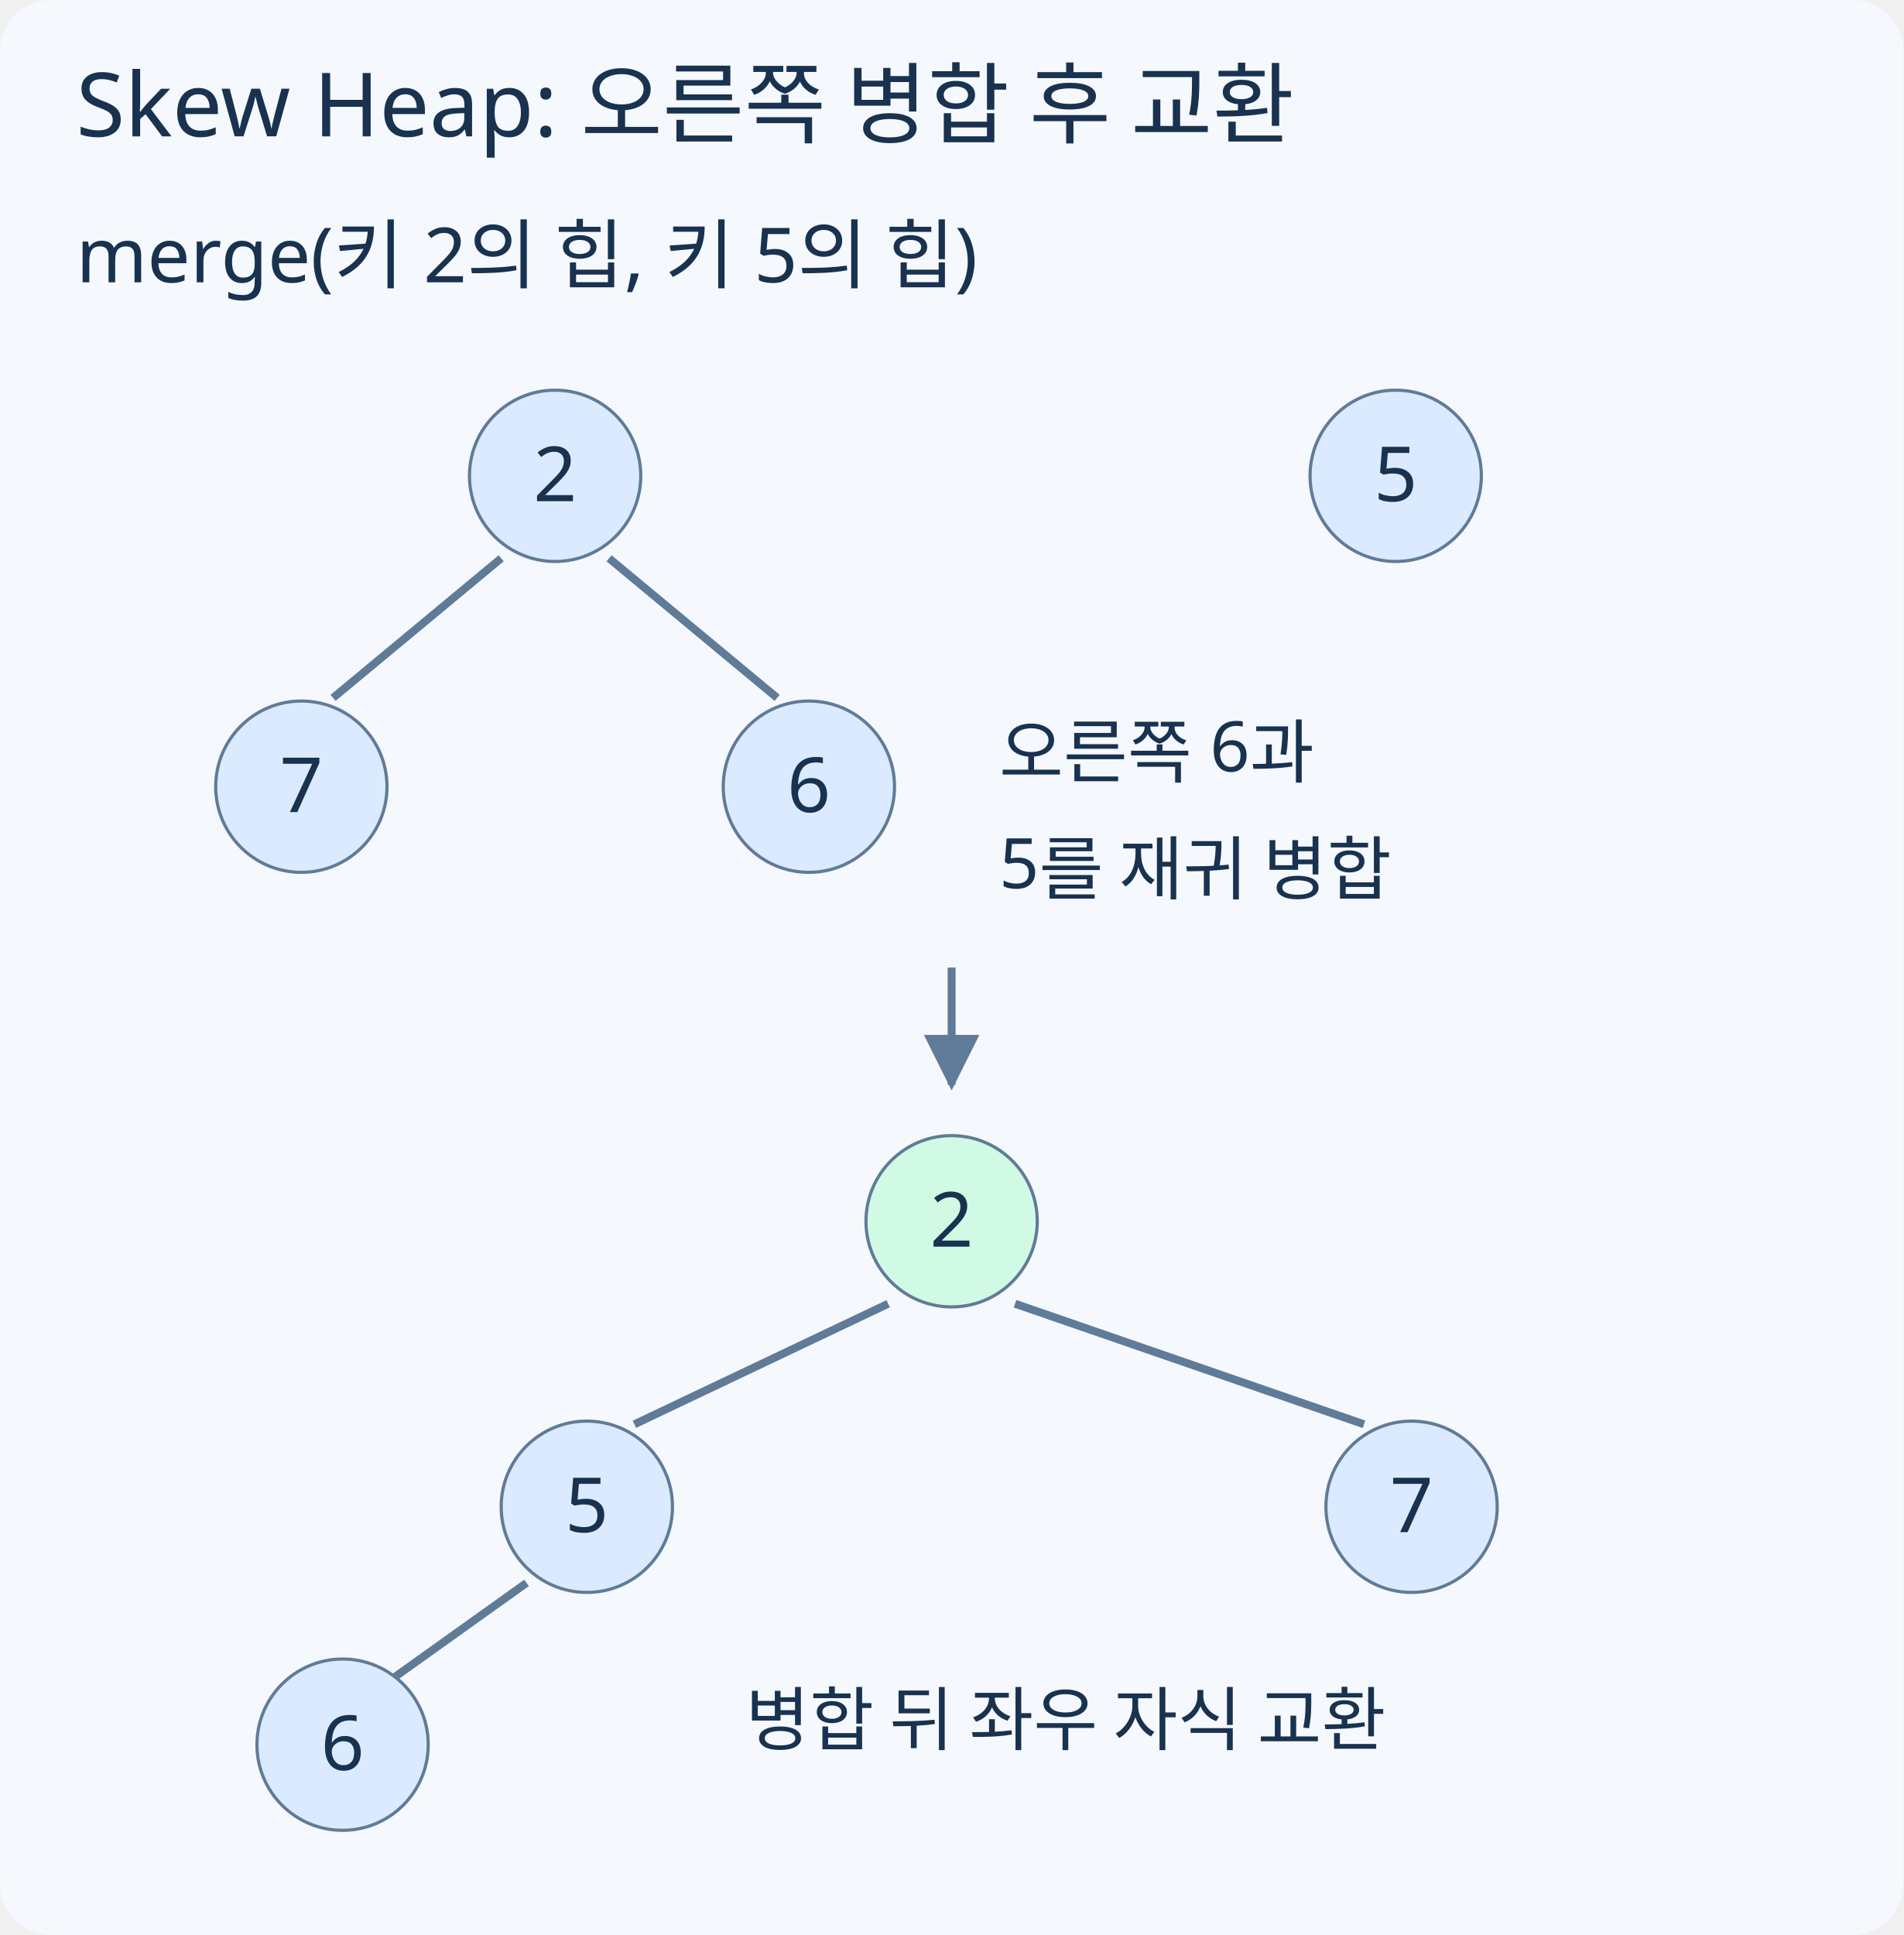
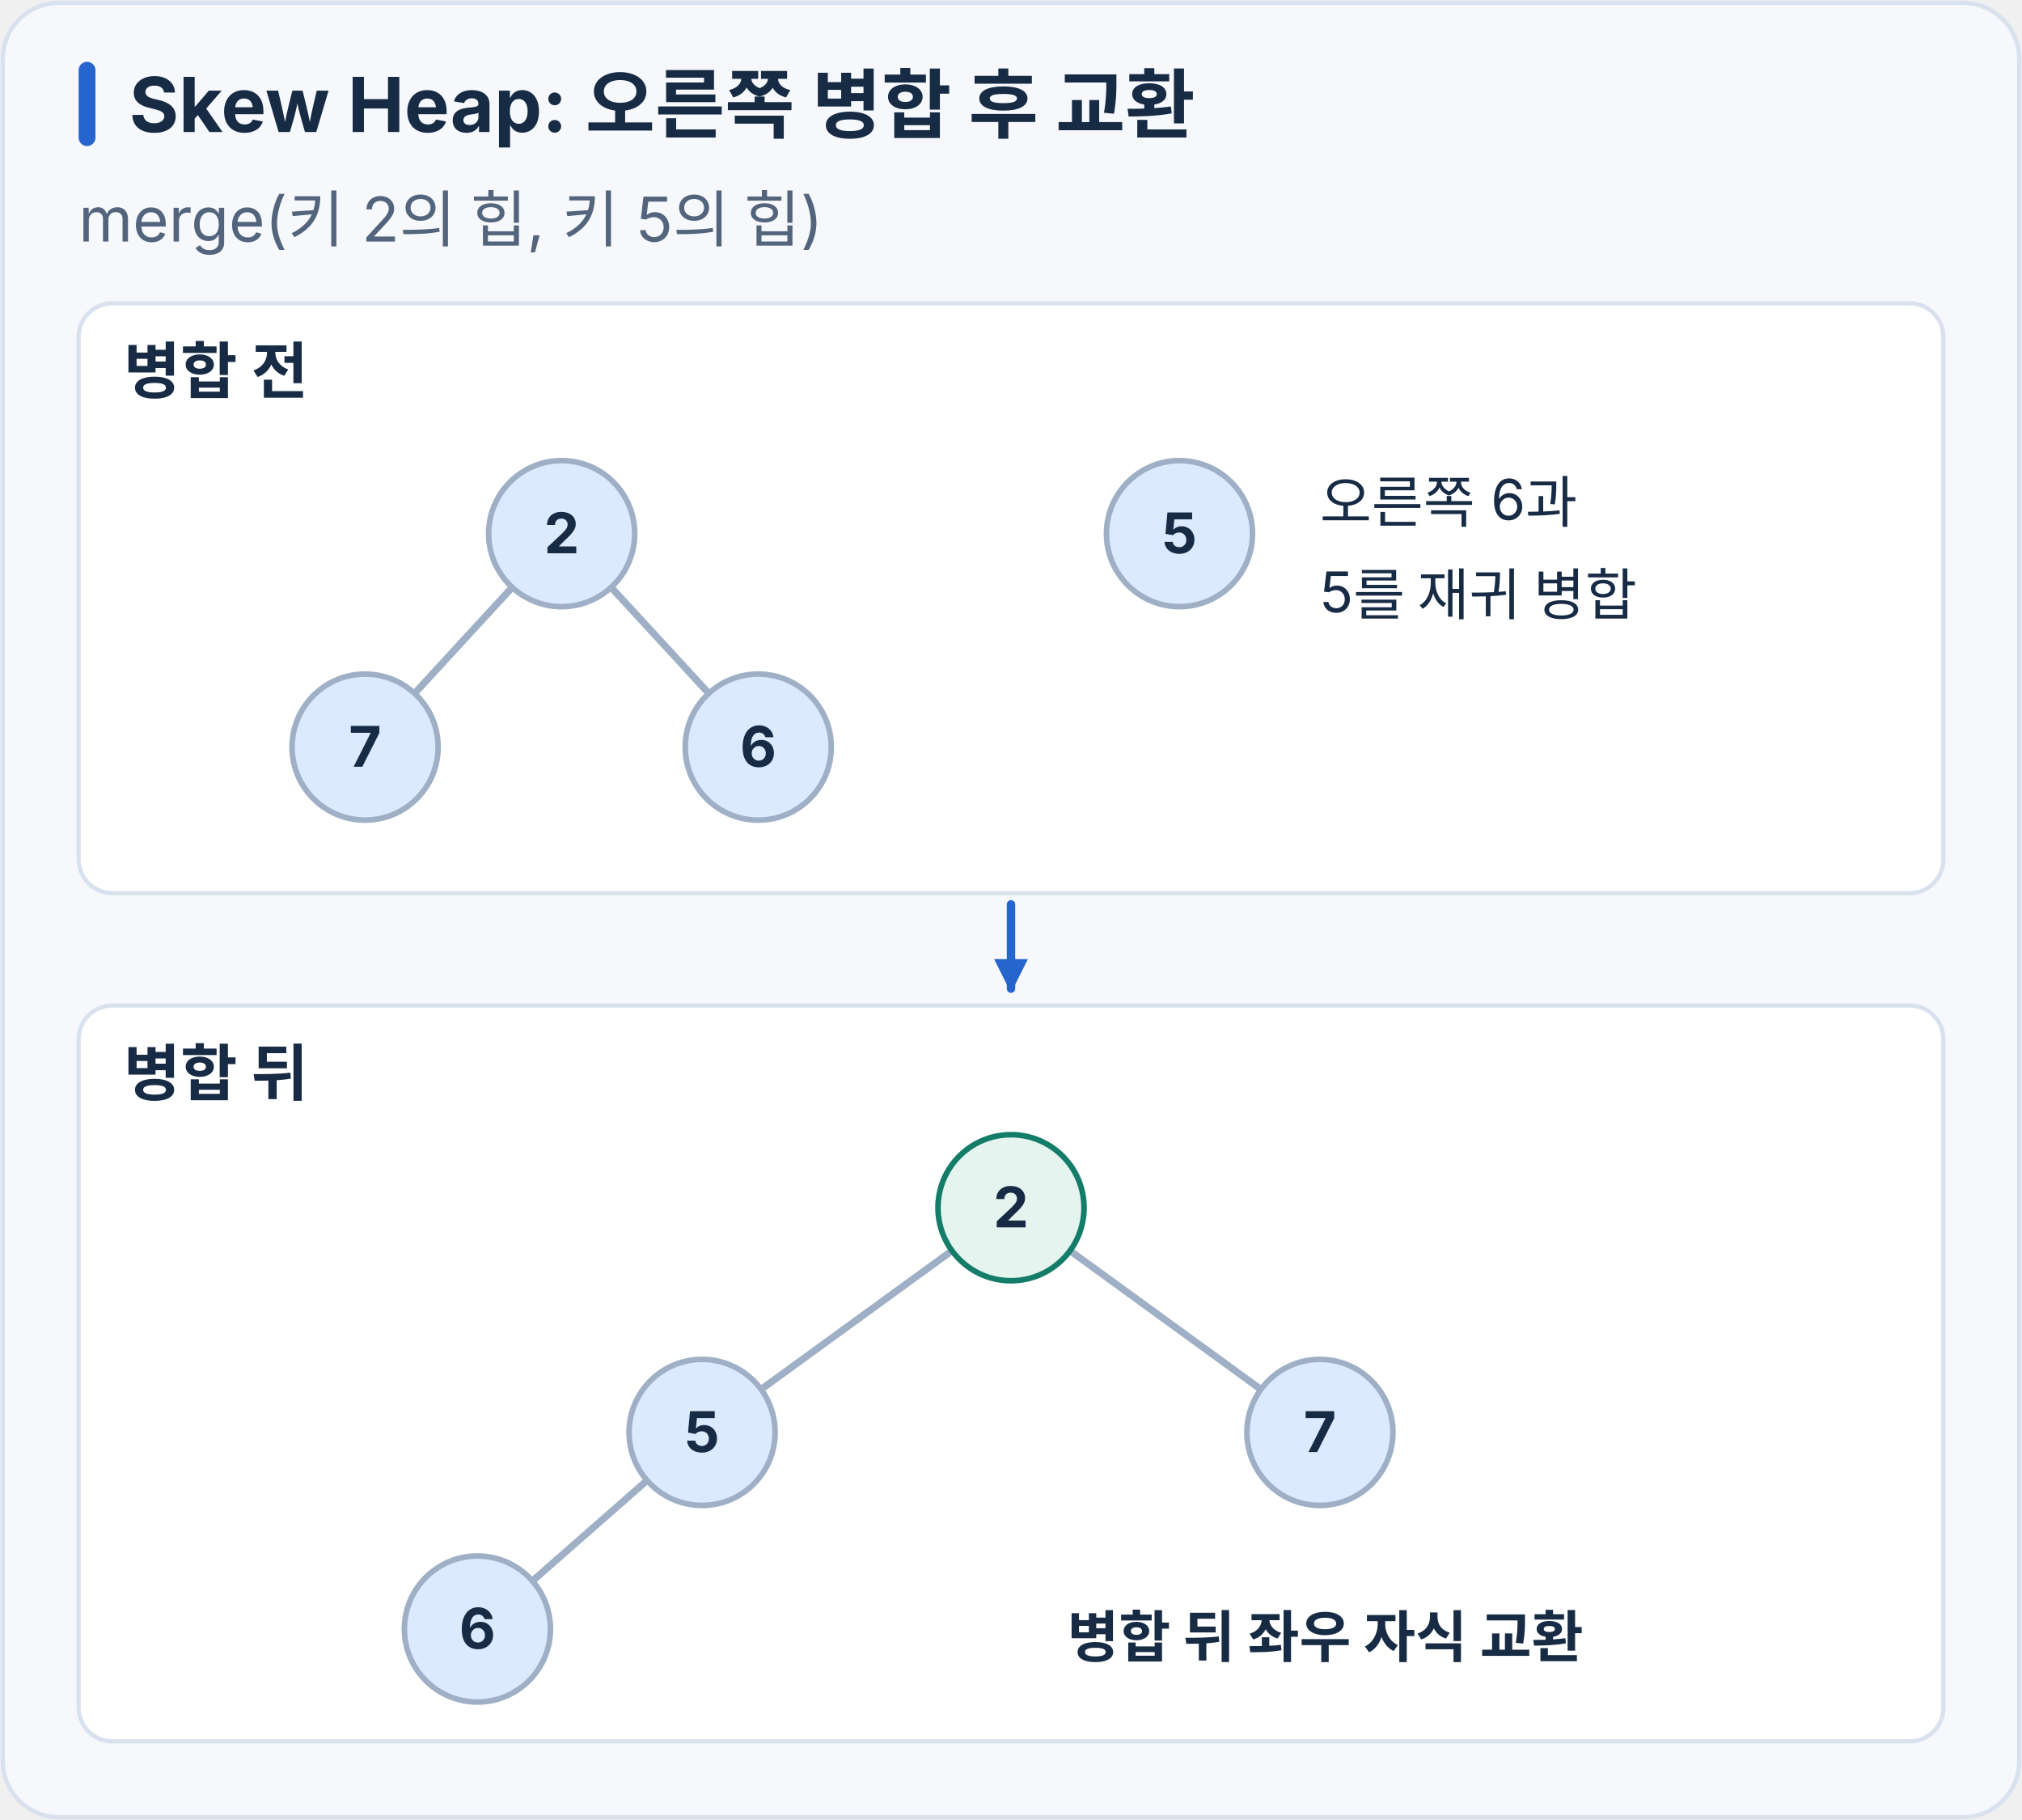
- <svg xmlns="http://www.w3.org/2000/svg" viewBox="0 0 600 610" role="img" aria-labelledby="title desc">
+ <svg xmlns="http://www.w3.org/2000/svg" viewBox="0 0 720 648" role="img" aria-labelledby="title desc">
  <defs>
-     <marker id="arrow" viewBox="0 0 10 10" refX="9" refY="5" markerWidth="7" markerHeight="7" orient="auto">
-       <path d="M0 0 L10 5 L0 10z" fill="#607b98" />
+     <marker id="ar-2664ce" viewBox="0 0 10 10" refX="8" refY="5" markerWidth="5" markerHeight="5" orient="auto">
+       <path d="M1 1 L9 5 L1 9 Z" fill="#2664ce" />
    </marker>
  </defs>
-   <style>text{font-family:system-ui,sans-serif;fill:#18324f}path,rect,circle{vector-effect:non-scaling-stroke}</style>
-   <rect width="600" height="610" rx="16" fill="#f5f8fc" />
-   <text x="24" y="43" font-size="28" fill="#18324f">Skew Heap: 오른쪽 병합 후 교환</text>
-   <text x="24" y="89" font-size="24" fill="#18324f">merge(키 2의 힙, 키 5의 힙)</text>
-   <circle cx="175" cy="150" r="27" fill="#dbeafe" stroke="#607b98" />
-   <text x="175" y="158" text-anchor="middle" font-size="24">2</text>
-   <circle cx="440" cy="150" r="27" fill="#dbeafe" stroke="#607b98" />
-   <text x="440" y="158" text-anchor="middle" font-size="24">5</text>
-   <path d="M158 176 L105 220" fill="none" stroke="#607b98" stroke-width="2.5" />
-   <path d="M192 176 L245 220" fill="none" stroke="#607b98" stroke-width="2.5" />
-   <circle cx="95" cy="248" r="27" fill="#dbeafe" stroke="#607b98" />
-   <text x="95" y="256" text-anchor="middle" font-size="24">7</text>
-   <circle cx="255" cy="248" r="27" fill="#dbeafe" stroke="#607b98" />
-   <text x="255" y="256" text-anchor="middle" font-size="24">6</text>
-   <text x="315" y="245" font-size="22" fill="#18324f">오른쪽 6과</text>
-   <text x="315" y="280" font-size="22" fill="#18324f">5를 재귀 병합</text>
-   <path d="M300 305 L300 342" fill="none" stroke="#607b98" stroke-width="2.5" marker-end="url(#arrow)" />
-   <circle cx="300" cy="385" r="27" fill="#d1fae5" stroke="#607b98" />
-   <text x="300" y="393" text-anchor="middle" font-size="24">2</text>
-   <path d="M280 411 L200 449" fill="none" stroke="#607b98" stroke-width="2.5" />
-   <path d="M320 411 L430 449" fill="none" stroke="#607b98" stroke-width="2.5" />
-   <circle cx="185" cy="475" r="27" fill="#dbeafe" stroke="#607b98" />
-   <text x="185" y="483" text-anchor="middle" font-size="24">5</text>
-   <circle cx="445" cy="475" r="27" fill="#dbeafe" stroke="#607b98" />
-   <text x="445" y="483" text-anchor="middle" font-size="24">7</text>
-   <path d="M166 499 L124 529" fill="none" stroke="#607b98" stroke-width="2.5" />
-   <circle cx="108" cy="550" r="27" fill="#dbeafe" stroke="#607b98" />
-   <text x="108" y="558" text-anchor="middle" font-size="24">6</text>
-   <text x="235" y="550" font-size="22" fill="#18324f">병합 뒤 좌우 자식 교환</text>
+   <style>text{font-family:-apple-system,BlinkMacSystemFont,"Apple SD Gothic Neo","Noto Sans KR",sans-serif}</style>
+   <rect x="1" y="1" width="718" height="646" rx="20" fill="#f6f8fc" stroke="#d8e1ed" stroke-width="1.5" />
+   <rect x="28" y="22" width="6" height="30" rx="3" fill="#2664ce" />
+   <text x="46" y="47" font-size="27" fill="#172b45" font-weight="750">Skew Heap: 오른쪽 병합 후 교환</text>
+   <text x="28" y="86" font-size="22" fill="#53657d" font-weight="400">merge(키 2의 힙, 키 5의 힙)</text>
+   <rect x="28" y="108" width="664" height="210" rx="12" fill="#fff" stroke="#d8e1ed" stroke-width="1.5" />
+   <text x="44" y="140" font-size="22" fill="#172b45" font-weight="700">병합 전</text>
+   <line x1="182.4" y1="209.1" x2="147.6" y2="246.9" stroke="#9fb0c6" stroke-width="2.5" stroke-linecap="round" />
+   <line x1="217.6" y1="209.1" x2="252.4" y2="246.9" stroke="#9fb0c6" stroke-width="2.5" stroke-linecap="round" />
+   <circle cx="200" cy="190" r="26" fill="#dbeafe" stroke="#9fb0c6" stroke-width="2" />
+   <text x="200" y="197" font-size="20" fill="#172b45" font-weight="700" text-anchor="middle">2</text>
+   <circle cx="130" cy="266" r="26" fill="#dbeafe" stroke="#9fb0c6" stroke-width="2" />
+   <text x="130" y="273" font-size="20" fill="#172b45" font-weight="700" text-anchor="middle">7</text>
+   <circle cx="270" cy="266" r="26" fill="#dbeafe" stroke="#9fb0c6" stroke-width="2" />
+   <text x="270" y="273" font-size="20" fill="#172b45" font-weight="700" text-anchor="middle">6</text>
+   <circle cx="420" cy="190" r="26" fill="#dbeafe" stroke="#9fb0c6" stroke-width="2" />
+   <text x="420" y="197" font-size="20" fill="#172b45" font-weight="700" text-anchor="middle">5</text>
+   <text x="470" y="186" font-size="20" fill="#172b45">오른쪽 6과</text>
+   <text x="470" y="218" font-size="20" fill="#172b45">5를 재귀 병합</text>
+   <line x1="360" y1="322" x2="360" y2="352" stroke="#2664ce" stroke-width="3" stroke-linecap="round" marker-end="url(#ar-2664ce)" />
+   <rect x="28" y="358" width="664" height="262" rx="12" fill="#fff" stroke="#d8e1ed" stroke-width="1.5" />
+   <text x="44" y="390" font-size="22" fill="#172b45" font-weight="700">병합 뒤</text>
+   <line x1="339" y1="445.3" x2="271" y2="494.7" stroke="#9fb0c6" stroke-width="2.5" stroke-linecap="round" />
+   <line x1="381" y1="445.3" x2="449" y2="494.7" stroke="#9fb0c6" stroke-width="2.5" stroke-linecap="round" />
+   <line x1="230.4" y1="527.1" x2="189.6" y2="562.9" stroke="#9fb0c6" stroke-width="2.5" stroke-linecap="round" />
+   <circle cx="360" cy="430" r="26" fill="#e5f4ef" stroke="#147d69" stroke-width="2" />
+   <text x="360" y="437" font-size="20" fill="#172b45" font-weight="700" text-anchor="middle">2</text>
+   <circle cx="250" cy="510" r="26" fill="#dbeafe" stroke="#9fb0c6" stroke-width="2" />
+   <text x="250" y="517" font-size="20" fill="#172b45" font-weight="700" text-anchor="middle">5</text>
+   <circle cx="470" cy="510" r="26" fill="#dbeafe" stroke="#9fb0c6" stroke-width="2" />
+   <text x="470" y="517" font-size="20" fill="#172b45" font-weight="700" text-anchor="middle">7</text>
+   <circle cx="170" cy="580" r="26" fill="#dbeafe" stroke="#9fb0c6" stroke-width="2" />
+   <text x="170" y="587" font-size="20" fill="#172b45" font-weight="700" text-anchor="middle">6</text>
+   <text x="380" y="590" font-size="20" fill="#172b45" font-weight="700">병합 뒤 좌우 자식 교환</text>
</svg>
